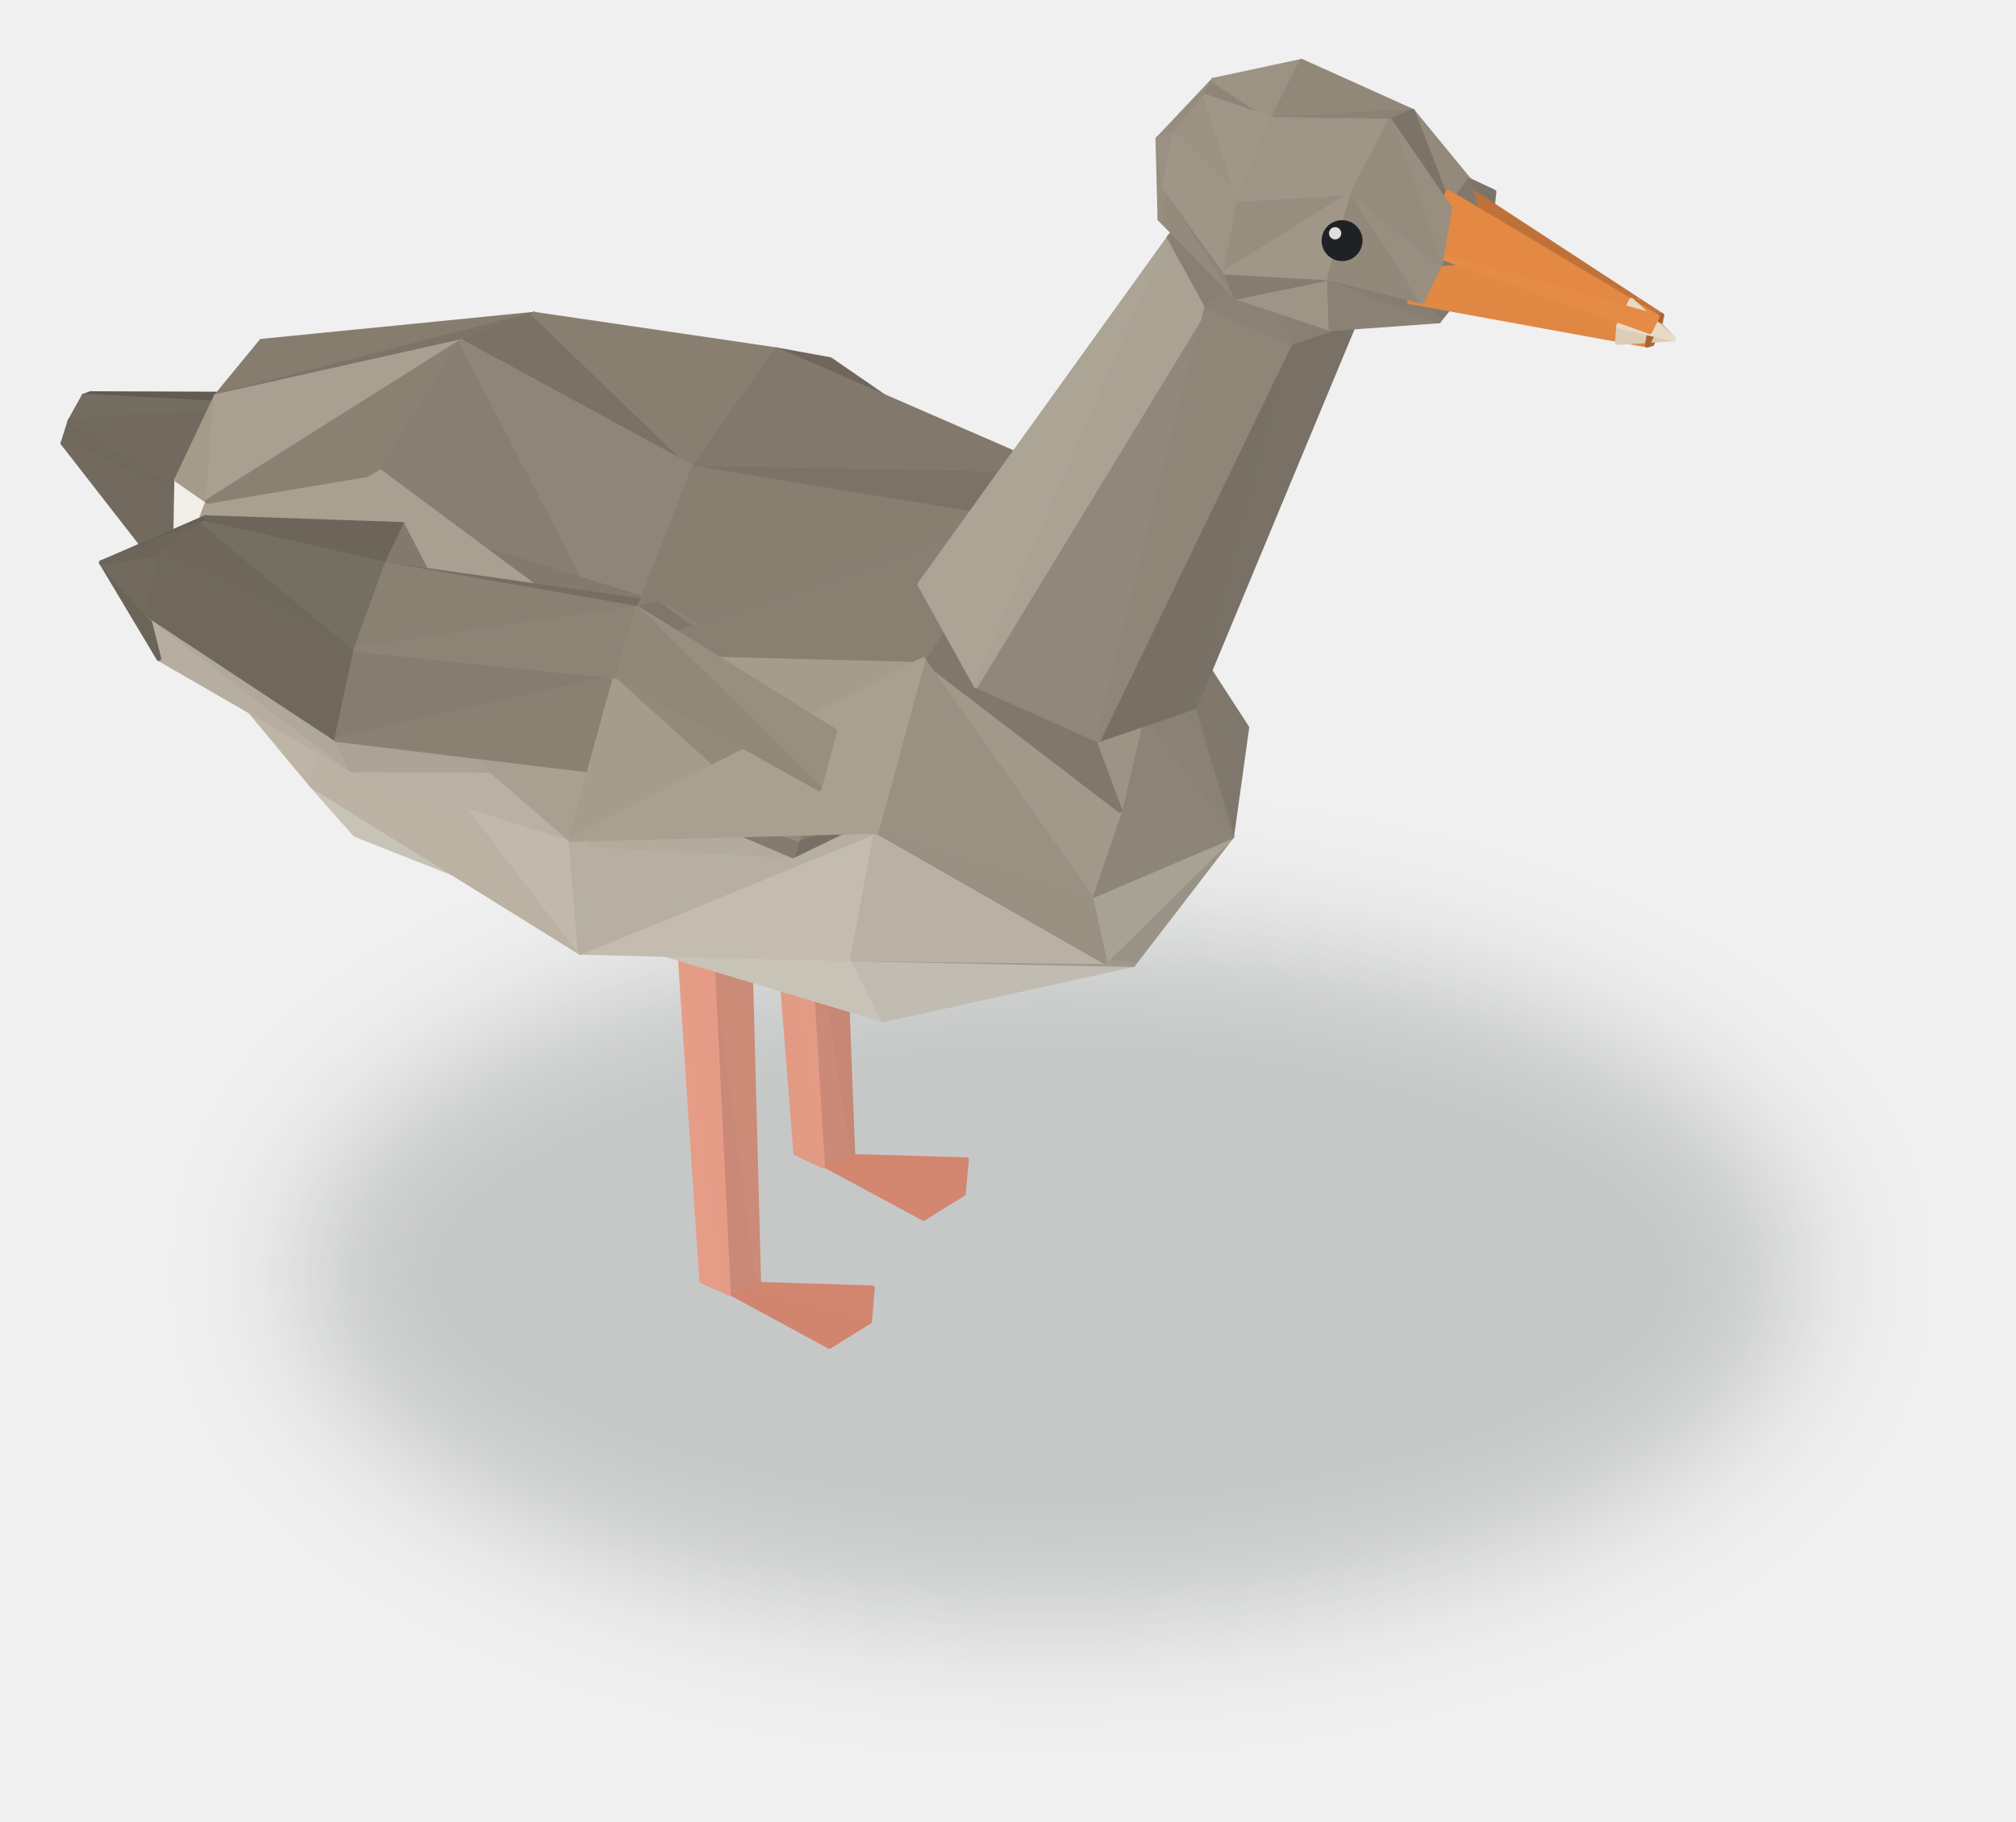
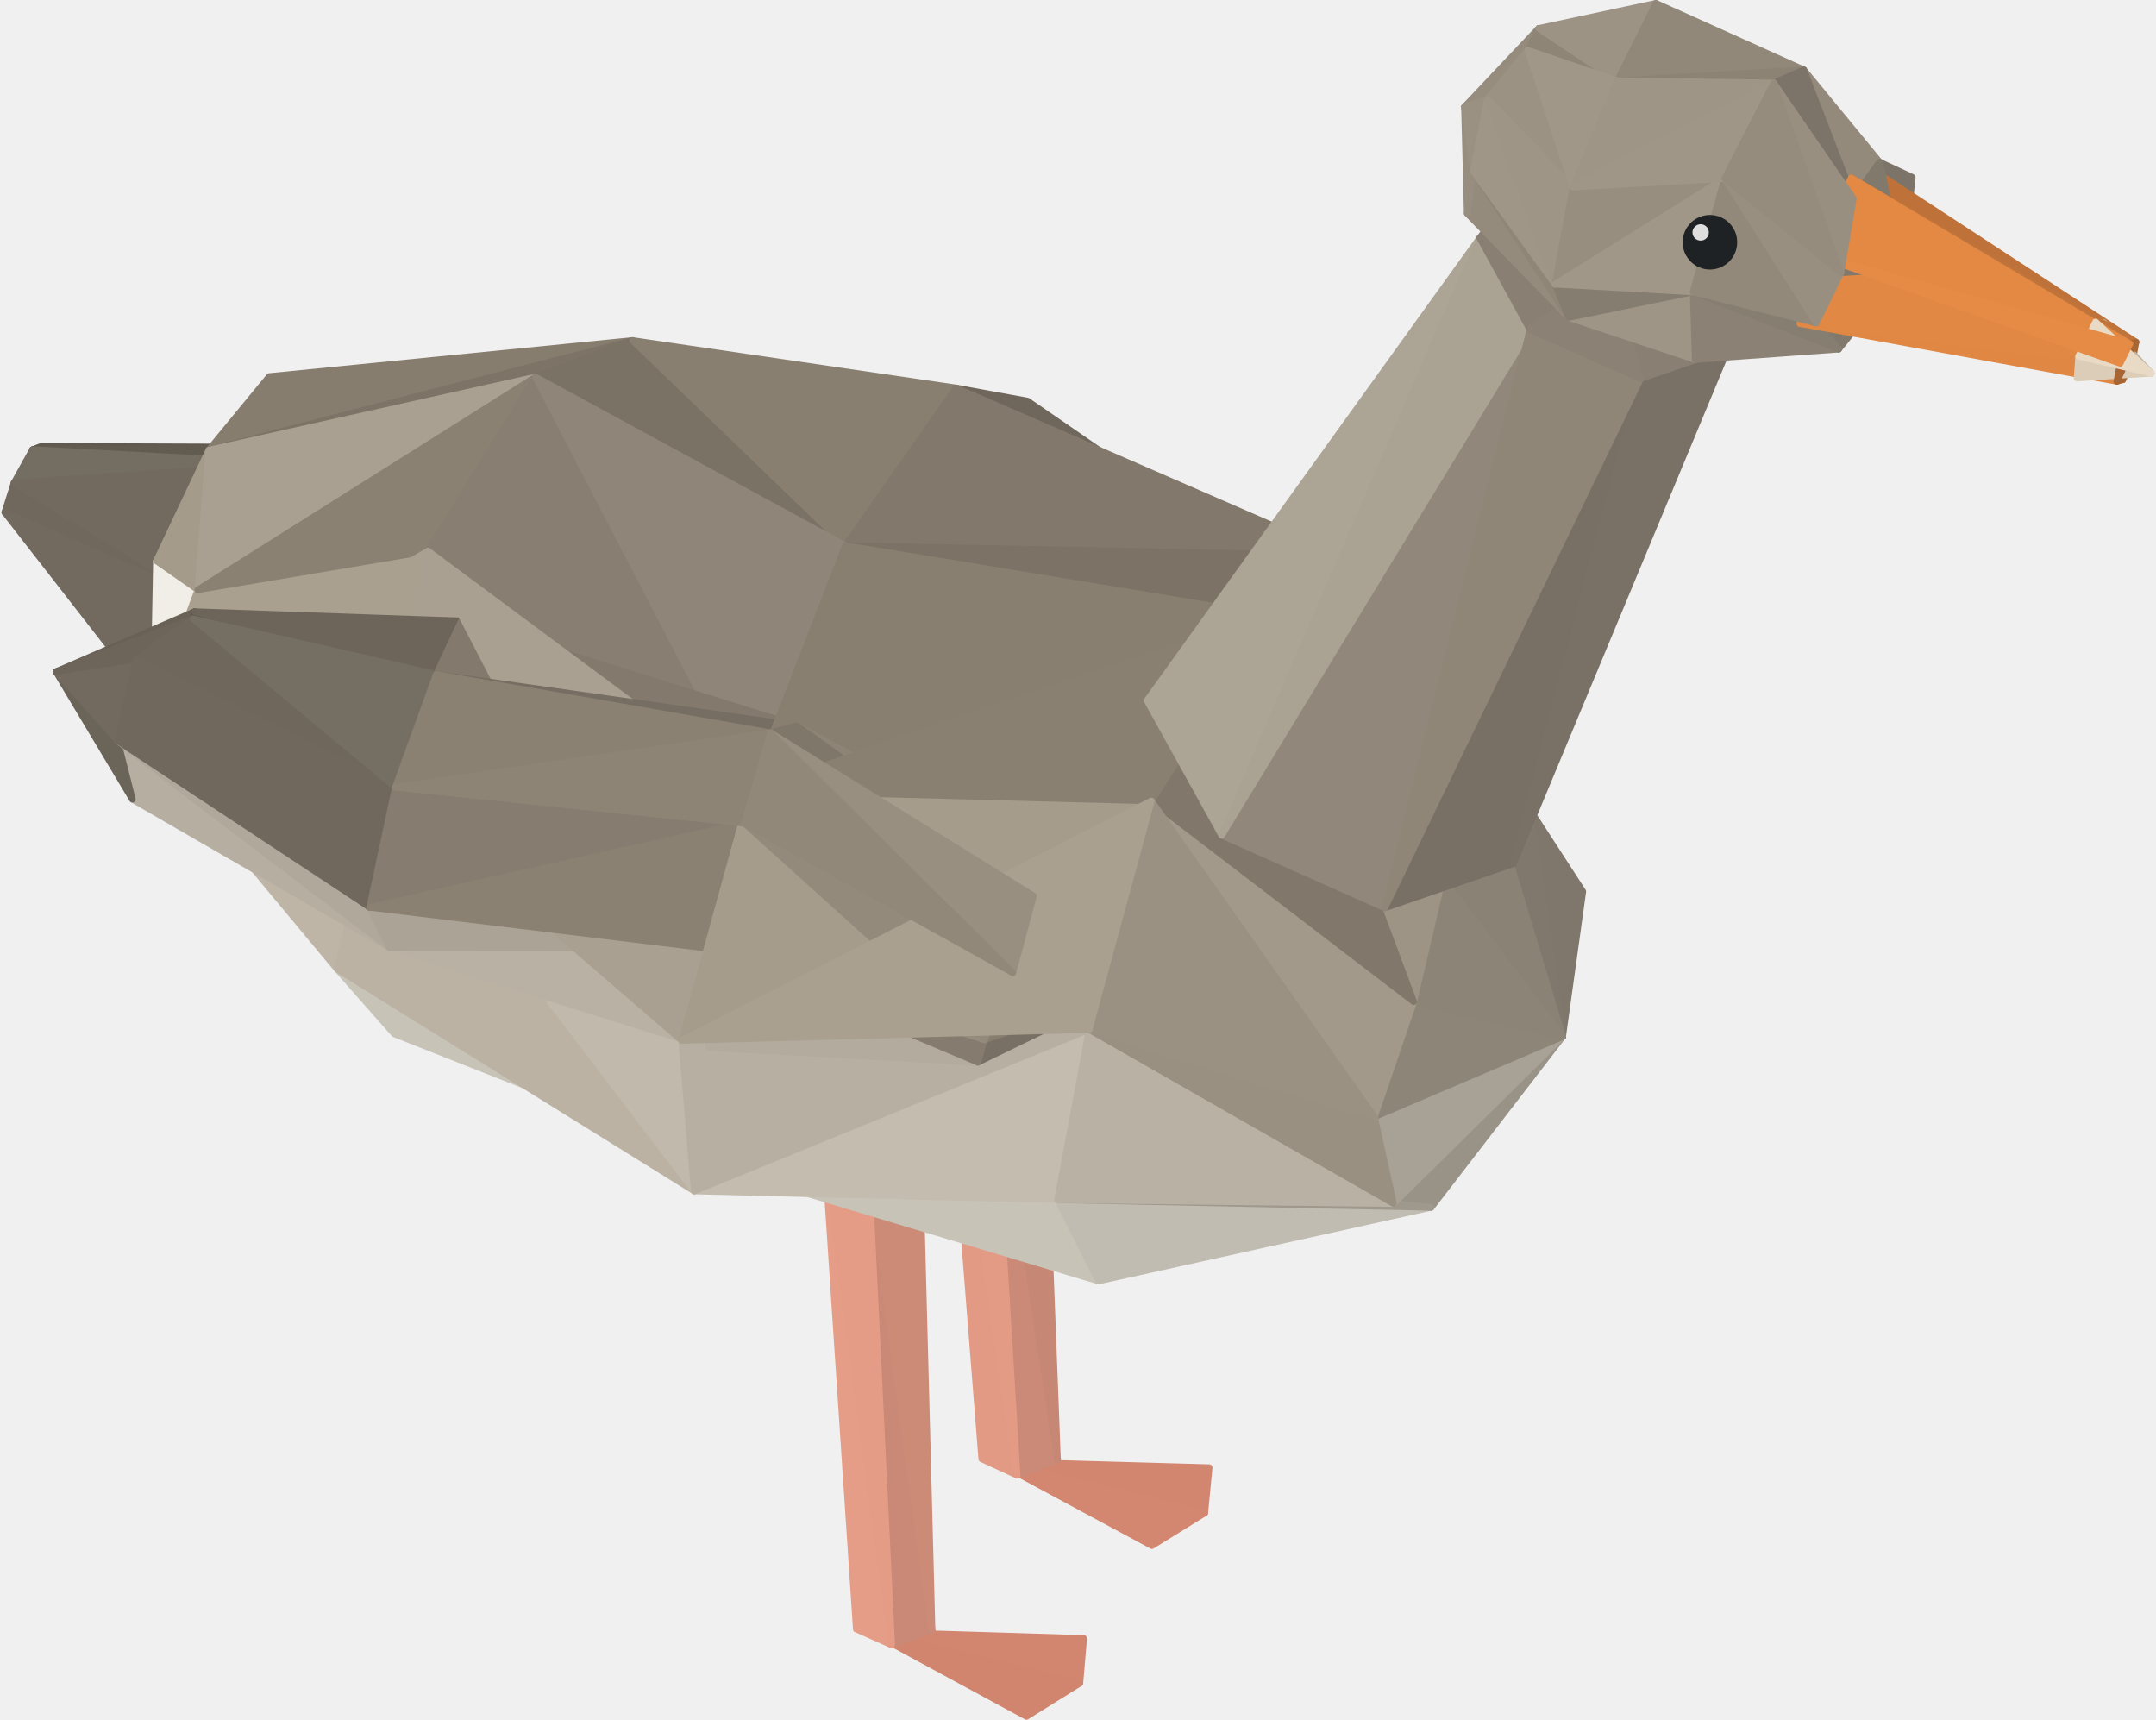
- <svg xmlns="http://www.w3.org/2000/svg" width="197" height="178" viewBox="0 0 197 178" fill="none">
-   <g opacity="0.2" filter="url(#filter0_f_454_3809)">
-     <path d="M102.718 158.409C143.282 158.409 176.165 143.211 176.165 124.464C176.165 105.717 143.282 90.519 102.718 90.519C62.154 90.519 29.271 105.717 29.271 124.464C29.271 143.211 62.154 158.409 102.718 158.409Z" fill="#1E2A26" />
-   </g>
+ <svg xmlns="http://www.w3.org/2000/svg" width="158" height="126" viewBox="5.922 5.757 157.809 126.024" fill="none">
  <path d="M78.809 112.869L94.442 113.309L94.122 116.627L78.809 112.869Z" fill="#D2856F" stroke-width="0.48" stroke-linejoin="round" stroke="#D2856F" />
  <path d="M78.809 112.869L94.122 116.627L90.244 119.026L78.809 112.869Z" fill="#D38670" stroke-width="0.48" stroke-linejoin="round" stroke="#D38670" />
  <path d="M69.613 125.344L85.246 125.824L84.966 129.102L69.613 125.344Z" fill="#D2856F" stroke-width="0.48" stroke-linejoin="round" stroke="#D2856F" />
  <path d="M69.613 125.344L84.966 129.102L81.048 131.541L69.613 125.344Z" fill="#D1856F" stroke-width="0.48" stroke-linejoin="round" stroke="#D1856F" />
  <path d="M75.05 78.245L80.368 113.869L77.769 112.669L75.05 78.245Z" fill="#E29A85" stroke-width="0.48" stroke-linejoin="round" stroke="#E29A85" />
  <path d="M78.289 79.724L83.327 112.749L80.368 113.869L78.289 79.724Z" fill="#CB8A77" stroke-width="0.48" stroke-linejoin="round" stroke="#CB8A77" />
  <path d="M78.289 79.724L82.007 78.325L83.327 112.749L78.289 79.724Z" fill="#C68774" stroke-width="0.48" stroke-linejoin="round" stroke="#C68774" />
  <path d="M75.05 78.245L78.289 79.724L80.368 113.869L75.05 78.245Z" fill="#E39B85" stroke-width="0.48" stroke-linejoin="round" stroke="#E39B85" />
  <path d="M66.254 90.16L71.172 126.303L68.573 125.144L66.254 90.16Z" fill="#E59D88" stroke-width="0.48" stroke-linejoin="round" stroke="#E59D88" />
  <path d="M69.493 91.639L74.131 125.224L71.172 126.303L69.493 91.639Z" fill="#CA8976" stroke-width="0.48" stroke-linejoin="round" stroke="#CA8976" />
  <path d="M30.431 38.543L8.201 38.703L8.84 38.463L30.431 38.543Z" fill="#60594F" stroke-width="0.48" stroke-linejoin="round" stroke="#60594F" />
  <path d="M30.431 38.542L27.632 39.742L8.201 38.702L30.431 38.542Z" fill="#625B50" stroke-width="0.48" stroke-linejoin="round" stroke="#625B50" />
  <path d="M27.632 39.742L6.841 41.142L8.201 38.703L27.632 39.742Z" fill="#746D61" stroke-width="0.48" stroke-linejoin="round" stroke="#746D61" />
  <path d="M21.835 50.258L6.162 43.301L6.841 41.142L21.835 50.258Z" fill="#70685C" stroke-width="0.48" stroke-linejoin="round" stroke="#70685C" />
  <path d="M69.493 91.639L73.211 90.279L74.131 125.224L69.493 91.639Z" fill="#CB8B77" stroke-width="0.48" stroke-linejoin="round" stroke="#CB8B77" />
  <path d="M66.254 90.16L69.493 91.639L71.172 126.303L66.254 90.16Z" fill="#E59C86" stroke-width="0.48" stroke-linejoin="round" stroke="#E59C86" />
  <path d="M21.835 50.258L18.836 59.574L6.162 43.301L21.835 50.258Z" fill="#726A5E" stroke-width="0.48" stroke-linejoin="round" stroke="#726A5E" />
  <path d="M27.632 39.742L21.835 50.258L6.841 41.142L27.632 39.742Z" fill="#726A5E" stroke-width="0.48" stroke-linejoin="round" stroke="#726A5E" />
  <path d="M52.181 30.706L21.115 38.742L25.553 33.345L52.181 30.706Z" fill="#877D6F" stroke-width="0.48" stroke-linejoin="round" stroke="#877D6F" />
  <path d="M17.277 46.859L20.315 48.978L17.077 57.694L17.277 46.859Z" fill="#F1EEE8" stroke-width="0.48" stroke-linejoin="round" stroke="#F1EEE8" />
  <path d="M17.277 46.859L21.115 38.743L20.315 48.978L17.277 46.859Z" fill="#A49B8B" stroke-width="0.48" stroke-linejoin="round" stroke="#A49B8B" />
  <path d="M62.216 92.399L34.709 81.523L30.511 76.766L62.216 92.399Z" fill="#C8C3B7" stroke-width="0.48" stroke-linejoin="round" stroke="#C8C3B7" />
  <path d="M105.917 52.217L75.89 34.185L81.128 35.144L105.917 52.217Z" fill="#70675C" stroke-width="0.48" stroke-linejoin="round" stroke="#70675C" />
  <path d="M52.181 30.706L45.064 33.385L21.115 38.742L52.181 30.706Z" fill="#7D7467" stroke-width="0.48" stroke-linejoin="round" stroke="#7D7467" />
  <path d="M33.909 63.131L19.396 63.411L17.077 57.694L33.909 63.131Z" fill="#E6E4DE" stroke-width="0.48" stroke-linejoin="round" stroke="#E6E4DE" />
  <path d="M45.064 33.385L20.315 48.978L21.115 38.742L45.064 33.385Z" fill="#AAA091" stroke-width="0.48" stroke-linejoin="round" stroke="#AAA091" />
  <path d="M33.909 63.132L30.511 76.766L19.395 63.412L33.909 63.132Z" fill="#BEB5A6" stroke-width="0.48" stroke-linejoin="round" stroke="#BEB5A6" />
  <path d="M117.991 65.171L115.313 64.971L105.917 52.216L117.991 65.171Z" fill="#888073" stroke-width="0.48" stroke-linejoin="round" stroke="#888073" />
  <path d="M83.327 93.678L86.326 99.635L62.216 92.398L83.327 93.678Z" fill="#C8C3B7" stroke-width="0.48" stroke-linejoin="round" stroke="#C8C3B7" />
  <path d="M37.188 46.139L17.077 57.694L20.315 48.978L37.188 46.139Z" fill="#A9A090" stroke-width="0.48" stroke-linejoin="round" stroke="#A9A090" />
  <path d="M120.35 81.724L117.991 65.171L121.829 71.088L120.35 81.724Z" fill="#7F776B" stroke-width="0.48" stroke-linejoin="round" stroke="#7F776B" />
  <path d="M67.774 45.739L45.064 33.385L52.181 30.706L67.774 45.739Z" fill="#7A7265" stroke-width="0.48" stroke-linejoin="round" stroke="#7A7265" />
  <path d="M75.89 34.184L67.774 45.739L52.181 30.706L75.89 34.184Z" fill="#897F71" stroke-width="0.48" stroke-linejoin="round" stroke="#897F71" />
  <path d="M45.064 33.385L37.188 46.139L20.315 48.978L45.064 33.385Z" fill="#8B8173" stroke-width="0.48" stroke-linejoin="round" stroke="#8B8173" />
  <path d="M56.699 93.038L30.511 76.766L33.909 63.132L56.699 93.038Z" fill="#BBB2A4" stroke-width="0.48" stroke-linejoin="round" stroke="#BBB2A4" />
  <path d="M110.715 94.237L86.326 99.635L83.327 93.678L110.715 94.237Z" fill="#C1BCB1" stroke-width="0.48" stroke-linejoin="round" stroke="#C1BCB1" />
  <path d="M37.188 46.139L33.909 63.132L17.077 57.694L37.188 46.139Z" fill="#A9A090" stroke-width="0.48" stroke-linejoin="round" stroke="#A9A090" />
  <path d="M120.35 81.723L110.715 94.237L107.956 93.958L120.35 81.723Z" fill="#999387" stroke-width="0.48" stroke-linejoin="round" stroke="#999387" />
  <path d="M120.35 81.723L115.312 64.971L117.991 65.171L120.35 81.723Z" fill="#80786C" stroke-width="0.48" stroke-linejoin="round" stroke="#80786C" />
  <path d="M34.349 75.206L15.517 64.331L14.438 60.053L34.349 75.206Z" fill="#B6AEA0" stroke-width="0.48" stroke-linejoin="round" stroke="#B6AEA0" />
  <path d="M9.92 54.975L14.438 60.053L15.517 64.331L9.92 54.975Z" fill="#6B6458" stroke-width="0.48" stroke-linejoin="round" stroke="#6B6458" />
  <path d="M9.92 54.975L20.075 50.577L19.955 51.097L9.92 54.975Z" fill="#696156" stroke-width="0.48" stroke-linejoin="round" stroke="#696156" />
  <path d="M104.118 46.459L67.774 45.739L75.89 34.185L104.118 46.459Z" fill="#82786B" stroke-width="0.48" stroke-linejoin="round" stroke="#82786B" />
  <path d="M107.956 93.958L110.715 94.237L83.327 93.678L107.956 93.958Z" fill="#9F988C" stroke-width="0.48" stroke-linejoin="round" stroke="#9F988C" />
  <path d="M32.909 72.248L34.349 75.206L14.438 60.053L32.909 72.248Z" fill="#B0A89A" stroke-width="0.48" stroke-linejoin="round" stroke="#B0A89A" />
  <path d="M9.92 54.975L15.797 54.056L14.438 60.053L9.92 54.975Z" fill="#726A5E" stroke-width="0.48" stroke-linejoin="round" stroke="#726A5E" />
  <path d="M9.92 54.975L19.955 51.097L15.797 54.056L9.92 54.975Z" fill="#6D6559" stroke-width="0.48" stroke-linejoin="round" stroke="#6D6559" />
  <path d="M115.312 64.971L111.554 70.128L104.117 46.459L115.312 64.971Z" fill="#7E7568" stroke-width="0.48" stroke-linejoin="round" stroke="#7E7568" />
  <path d="M55.779 82.003L56.699 93.038L33.909 63.132L55.779 82.003Z" fill="#C1B9AB" stroke-width="0.48" stroke-linejoin="round" stroke="#C1B9AB" />
  <path d="M120.35 81.723L107.956 93.958L106.556 87.6L120.35 81.723Z" fill="#A8A195" stroke-width="0.48" stroke-linejoin="round" stroke="#A8A195" />
  <path d="M120.35 81.723L111.554 70.128L115.313 64.971L120.35 81.723Z" fill="#8A8274" stroke-width="0.48" stroke-linejoin="round" stroke="#8A8274" />
  <path d="M32.909 72.248L14.438 60.053L15.797 54.056L32.909 72.248Z" fill="#70685C" stroke-width="0.48" stroke-linejoin="round" stroke="#70685C" />
  <path d="M57.658 75.246L57.738 82.523L34.349 75.206L57.658 75.246Z" fill="#B9B1A3" stroke-width="0.48" stroke-linejoin="round" stroke="#B9B1A3" />
  <path d="M57.658 75.246L34.349 75.206L32.909 72.248L57.658 75.246Z" fill="#ABA396" stroke-width="0.48" stroke-linejoin="round" stroke="#ABA396" />
  <path d="M111.554 70.128L98.88 50.857L104.118 46.459L111.554 70.128Z" fill="#71695E" stroke-width="0.48" stroke-linejoin="round" stroke="#71695E" />
  <path d="M60.817 63.691L37.188 46.139L45.064 33.385L60.817 63.691Z" fill="#887E71" stroke-width="0.48" stroke-linejoin="round" stroke="#887E71" />
  <path d="M37.787 55.175L19.955 51.097L20.075 50.577L37.787 55.175Z" fill="#5F584E" stroke-width="0.48" stroke-linejoin="round" stroke="#5F584E" />
  <path d="M104.118 46.459L98.88 50.857L67.774 45.739L104.118 46.459Z" fill="#7C7366" stroke-width="0.48" stroke-linejoin="round" stroke="#7C7366" />
  <path d="M55.779 82.003L33.909 63.132L37.188 46.139L55.779 82.003Z" fill="#AAA091" stroke-width="0.48" stroke-linejoin="round" stroke="#AAA091" />
  <path d="M39.626 51.257L37.787 55.175L20.075 50.577L39.626 51.257Z" fill="#6D6559" stroke-width="0.48" stroke-linejoin="round" stroke="#6D6559" />
  <path d="M85.646 81.204L83.327 93.678L56.699 93.038L85.646 81.204Z" fill="#C4BCAE" stroke-width="0.48" stroke-linejoin="round" stroke="#C4BCAE" />
  <path d="M34.789 63.452L15.797 54.056L19.955 51.097L34.789 63.452Z" fill="#6F675B" stroke-width="0.48" stroke-linejoin="round" stroke="#6F675B" />
  <path d="M67.774 45.739L60.817 63.691L45.064 33.385L67.774 45.739Z" fill="#8F8679" stroke-width="0.48" stroke-linejoin="round" stroke="#8F8679" />
  <path d="M34.789 63.451L32.909 72.248L15.797 54.056L34.789 63.451Z" fill="#70685D" stroke-width="0.48" stroke-linejoin="round" stroke="#70685D" />
  <path d="M120.35 81.723L106.556 87.601L109.435 79.165L120.35 81.723Z" fill="#8D8577" stroke-width="0.48" stroke-linejoin="round" stroke="#8D8577" />
  <path d="M120.35 81.723L109.435 79.164L111.554 70.128L120.35 81.723Z" fill="#8C8476" stroke-width="0.48" stroke-linejoin="round" stroke="#8C8476" />
  <path d="M85.646 81.204L56.699 93.038L55.779 82.003L85.646 81.204Z" fill="#B6AFA2" stroke-width="0.48" stroke-linejoin="round" stroke="#B6AFA2" />
  <path d="M77.49 83.602L57.738 82.523L57.658 75.246L77.49 83.602Z" fill="#B3AB9D" stroke-width="0.48" stroke-linejoin="round" stroke="#B3AB9D" />
  <path d="M64.216 58.933L37.787 55.175L39.627 51.257L64.216 58.933Z" fill="#83796C" stroke-width="0.48" stroke-linejoin="round" stroke="#83796C" />
  <path d="M37.787 55.175L34.789 63.452L19.955 51.097L37.787 55.175Z" fill="#756E62" stroke-width="0.48" stroke-linejoin="round" stroke="#756E62" />
  <path d="M87.445 78.765L77.49 83.603L77.969 81.963L87.445 78.765Z" fill="#787064" stroke-width="0.48" stroke-linejoin="round" stroke="#787064" />
  <path d="M107.956 93.958L83.327 93.678L85.646 81.204L107.956 93.958Z" fill="#B9B1A4" stroke-width="0.48" stroke-linejoin="round" stroke="#B9B1A4" />
  <path d="M60.817 63.691L55.779 82.003L37.188 46.139L60.817 63.691Z" fill="#AAA091" stroke-width="0.48" stroke-linejoin="round" stroke="#AAA091" />
  <path d="M77.969 81.963L77.49 83.602L57.658 75.246L77.969 81.963Z" fill="#857C6F" stroke-width="0.48" stroke-linejoin="round" stroke="#857C6F" />
  <path d="M106.556 87.601L107.956 93.958L85.646 81.204L106.556 87.601Z" fill="#999081" stroke-width="0.48" stroke-linejoin="round" stroke="#999081" />
  <path d="M111.554 70.128L109.435 79.164L98.88 50.857L111.554 70.128Z" fill="#9E9485" stroke-width="0.48" stroke-linejoin="round" stroke="#9E9485" />
  <path d="M60.377 66.091L32.909 72.248L34.789 63.452L60.377 66.091Z" fill="#867C6F" stroke-width="0.48" stroke-linejoin="round" stroke="#867C6F" />
  <path d="M64.216 58.934L62.296 59.453L37.787 55.175L64.216 58.934Z" fill="#766E62" stroke-width="0.48" stroke-linejoin="round" stroke="#766E62" />
  <path d="M60.377 66.09L57.658 75.246L32.909 72.248L60.377 66.09Z" fill="#8B8173" stroke-width="0.48" stroke-linejoin="round" stroke="#8B8173" />
  <path d="M98.88 50.857L60.817 63.691L67.774 45.739L98.88 50.857Z" fill="#897F71" stroke-width="0.48" stroke-linejoin="round" stroke="#897F71" />
  <path d="M82.767 69.009L81.567 71.408L64.215 58.934L82.767 69.009Z" fill="#8D8476" stroke-width="0.48" stroke-linejoin="round" stroke="#8D8476" />
  <path d="M87.445 78.765L77.969 81.963L80.048 77.045L87.445 78.765Z" fill="#877E70" stroke-width="0.48" stroke-linejoin="round" stroke="#877E70" />
  <path d="M62.296 59.453L34.789 63.452L37.787 55.175L62.296 59.453Z" fill="#8B8173" stroke-width="0.48" stroke-linejoin="round" stroke="#8B8173" />
  <path d="M81.568 71.408L62.296 59.453L64.216 58.934L81.568 71.408Z" fill="#7F776A" stroke-width="0.48" stroke-linejoin="round" stroke="#7F776A" />
  <path d="M87.445 78.764L81.568 71.408L82.767 69.009L87.445 78.764Z" fill="#7C7468" stroke-width="0.48" stroke-linejoin="round" stroke="#7C7468" />
  <path d="M109.435 79.165L106.556 87.601L90.204 64.451L109.435 79.165Z" fill="#A3998A" stroke-width="0.48" stroke-linejoin="round" stroke="#A3998A" />
  <path d="M77.969 81.963L57.658 75.246L60.377 66.09L77.969 81.963Z" fill="#958C7D" stroke-width="0.48" stroke-linejoin="round" stroke="#958C7D" />
  <path d="M109.435 79.164L90.204 64.451L98.88 50.857L109.435 79.164Z" fill="#81786B" stroke-width="0.48" stroke-linejoin="round" stroke="#81786B" />
  <path d="M90.204 64.451L55.779 82.003L60.817 63.691L90.204 64.451Z" fill="#A69C8C" stroke-width="0.48" stroke-linejoin="round" stroke="#A69C8C" />
  <path d="M98.88 50.857L90.204 64.451L60.817 63.691L98.88 50.857Z" fill="#8A8072" stroke-width="0.48" stroke-linejoin="round" stroke="#8A8072" />
  <path d="M87.445 78.764L80.048 77.045L81.568 71.408L87.445 78.764Z" fill="#887F72" stroke-width="0.48" stroke-linejoin="round" stroke="#887F72" />
  <path d="M62.296 59.453L60.377 66.09L34.789 63.451L62.296 59.453Z" fill="#8E8476" stroke-width="0.48" stroke-linejoin="round" stroke="#8E8476" />
  <path d="M80.048 77.045L77.969 81.963L60.377 66.09L80.048 77.045Z" fill="#948A7B" stroke-width="0.48" stroke-linejoin="round" stroke="#948A7B" />
  <path d="M106.556 87.601L85.646 81.204L90.204 64.451L106.556 87.601Z" fill="#9B9183" stroke-width="0.48" stroke-linejoin="round" stroke="#9B9183" />
  <path d="M90.204 64.451L85.646 81.204L55.779 82.003L90.204 64.451Z" fill="#A9A090" stroke-width="0.48" stroke-linejoin="round" stroke="#A9A090" />
  <path d="M81.568 71.408L80.048 77.045L62.296 59.453L81.568 71.408Z" fill="#998F80" stroke-width="0.48" stroke-linejoin="round" stroke="#998F80" />
  <path d="M80.048 77.045L60.377 66.09L62.296 59.453L80.048 77.045Z" fill="#918879" stroke-width="0.48" stroke-linejoin="round" stroke="#918879" />
  <path d="M116.752 69.049L107.316 72.287L126.067 33.505L116.752 69.049Z" fill="#787064" stroke-width="0.48" stroke-linejoin="round" stroke="#787064" />
  <path d="M95.361 66.97L89.884 57.094L114.273 23.189L95.361 66.97Z" fill="#ACA495" stroke-width="0.48" stroke-linejoin="round" stroke="#ACA495" />
  <path d="M107.316 72.288L95.361 66.97L117.951 29.907L107.316 72.288Z" fill="#91877A" stroke-width="0.48" stroke-linejoin="round" stroke="#91877A" />
  <path d="M116.752 69.049L126.068 33.505L132.465 31.306L116.752 69.049Z" fill="#797166" stroke-width="0.48" stroke-linejoin="round" stroke="#797166" />
  <path d="M95.361 66.97L114.273 23.189L117.951 29.906L95.361 66.97Z" fill="#AAA293" stroke-width="0.48" stroke-linejoin="round" stroke="#AAA293" />
  <path d="M123.789 25.788L125.788 19.231L132.345 24.949L123.789 25.788Z" fill="#887F72" stroke-width="0.48" stroke-linejoin="round" stroke="#887F72" />
  <path d="M107.316 72.288L117.951 29.907L126.067 33.505L107.316 72.288Z" fill="#8F8678" stroke-width="0.48" stroke-linejoin="round" stroke="#8F8678" />
  <path d="M123.789 25.788L117.751 18.472L125.788 19.231L123.789 25.788Z" fill="#887F72" stroke-width="0.48" stroke-linejoin="round" stroke="#887F72" />
  <path d="M123.789 25.788L132.345 24.949L132.465 31.306L123.789 25.788Z" fill="#8A8174" stroke-width="0.48" stroke-linejoin="round" stroke="#8A8174" />
  <path d="M123.789 25.788L114.273 23.19L117.751 18.472L123.789 25.788Z" fill="#898073" stroke-width="0.48" stroke-linejoin="round" stroke="#898073" />
  <path d="M123.789 25.789L132.465 31.306L126.068 33.505L123.789 25.789Z" fill="#898073" stroke-width="0.48" stroke-linejoin="round" stroke="#898073" />
  <path d="M123.789 25.788L117.951 29.906L114.273 23.189L123.789 25.788Z" fill="#898073" stroke-width="0.48" stroke-linejoin="round" stroke="#898073" />
  <path d="M123.789 25.789L126.068 33.505L117.951 29.907L123.789 25.789Z" fill="#8B8174" stroke-width="0.48" stroke-linejoin="round" stroke="#8B8174" />
  <path d="M113.153 13.594L118.591 7.836L117.791 9.436L113.153 13.594Z" fill="#958C7D" stroke-width="0.48" stroke-linejoin="round" stroke="#958C7D" />
  <path d="M120.79 29.027L113.353 21.391L113.793 18.312L120.79 29.027Z" fill="#958B7D" stroke-width="0.48" stroke-linejoin="round" stroke="#958B7D" />
  <path d="M113.153 13.594L113.793 18.312L113.353 21.39L113.153 13.594Z" fill="#978E7F" stroke-width="0.48" stroke-linejoin="round" stroke="#978E7F" />
  <path d="M119.791 26.588L120.79 29.027L113.793 18.312L119.791 26.588Z" fill="#8F8678" stroke-width="0.48" stroke-linejoin="round" stroke="#8F8678" />
  <path d="M113.153 13.594L117.791 9.436L114.833 13.034L113.153 13.594Z" fill="#978D7F" stroke-width="0.48" stroke-linejoin="round" stroke="#978D7F" />
  <path d="M113.153 13.594L114.833 13.034L113.793 18.312L113.153 13.594Z" fill="#9A9182" stroke-width="0.48" stroke-linejoin="round" stroke="#9A9182" />
  <path d="M124.348 11.675L117.791 9.436L118.591 7.836L124.348 11.675Z" fill="#8E8577" stroke-width="0.48" stroke-linejoin="round" stroke="#8E8577" />
  <path d="M129.906 27.148L130.066 32.106L120.79 29.027L129.906 27.148Z" fill="#9E9587" stroke-width="0.48" stroke-linejoin="round" stroke="#9E9587" />
  <path d="M127.187 5.997L124.348 11.675L118.591 7.836L127.187 5.997Z" fill="#9D9384" stroke-width="0.48" stroke-linejoin="round" stroke="#9D9384" />
  <path d="M129.906 27.148L120.79 29.027L119.791 26.588L129.906 27.148Z" fill="#857D70" stroke-width="0.48" stroke-linejoin="round" stroke="#857D70" />
  <path d="M119.791 26.588L113.793 18.312L114.833 13.034L119.791 26.588Z" fill="#A09688" stroke-width="0.48" stroke-linejoin="round" stroke="#A09688" />
  <path d="M145.299 25.468L143.58 17.632L145.979 18.751L145.299 25.468Z" fill="#7C7468" stroke-width="0.48" stroke-linejoin="round" stroke="#7C7468" />
  <path d="M145.299 25.469L140.581 31.346L138.942 29.427L145.299 25.469Z" fill="#81796C" stroke-width="0.48" stroke-linejoin="round" stroke="#81796C" />
  <path d="M138.022 10.875L124.348 11.675L127.187 5.997L138.022 10.875Z" fill="#91887A" stroke-width="0.48" stroke-linejoin="round" stroke="#91887A" />
  <path d="M140.581 31.346L130.066 32.106L129.906 27.148L140.581 31.346Z" fill="#8B8275" stroke-width="0.48" stroke-linejoin="round" stroke="#8B8275" />
  <path d="M121.11 19.471L114.833 13.034L117.791 9.436L121.11 19.471Z" fill="#9C9283" stroke-width="0.48" stroke-linejoin="round" stroke="#9C9283" />
  <path d="M141.501 18.792L143.22 18.312L162.371 30.826L141.501 18.792Z" fill="#BE7239" stroke-width="0.48" stroke-linejoin="round" stroke="#BE7239" />
  <path d="M143.58 17.632L141.661 20.311L138.022 10.875L143.58 17.632Z" fill="#938A7C" stroke-width="0.48" stroke-linejoin="round" stroke="#938A7C" />
  <path d="M121.11 19.471L119.791 26.588L114.833 13.034L121.11 19.471Z" fill="#9E9586" stroke-width="0.48" stroke-linejoin="round" stroke="#9E9586" />
  <path d="M138.942 29.427L140.581 31.346L129.906 27.148L138.942 29.427Z" fill="#867E71" stroke-width="0.48" stroke-linejoin="round" stroke="#867E71" />
  <path d="M138.022 10.875L135.823 11.835L124.348 11.675L138.022 10.875Z" fill="#8C8375" stroke-width="0.48" stroke-linejoin="round" stroke="#8C8375" />
  <path d="M124.348 11.675L121.11 19.471L117.791 9.436L124.348 11.675Z" fill="#A19789" stroke-width="0.48" stroke-linejoin="round" stroke="#A19789" />
  <path d="M141.661 20.311L135.823 11.835L138.022 10.875L141.661 20.311Z" fill="#7C7468" stroke-width="0.48" stroke-linejoin="round" stroke="#7C7468" />
  <path d="M145.299 25.468L141.661 20.311L143.58 17.632L145.299 25.468Z" fill="#81796C" stroke-width="0.48" stroke-linejoin="round" stroke="#81796C" />
  <path d="M145.299 25.469L138.942 29.427L140.741 25.749L145.299 25.469Z" fill="#7C7469" stroke-width="0.48" stroke-linejoin="round" stroke="#7C7469" />
  <path d="M161.652 32.266L162.131 32.145L161.412 33.585L161.652 32.266Z" fill="#A96633" stroke-width="0.48" stroke-linejoin="round" stroke="#A96633" />
  <path d="M161.652 32.266L162.371 30.826L162.131 32.146L161.652 32.266Z" fill="#A76532" stroke-width="0.48" stroke-linejoin="round" stroke="#A76532" />
  <path d="M159.413 29.347L160.012 29.387L163.491 33.105L159.413 29.347Z" fill="#C0B3A2" stroke-width="0.48" stroke-linejoin="round" stroke="#C0B3A2" />
  <path d="M137.742 29.467L161.212 32.386L160.972 33.705L137.742 29.467Z" fill="#E08743" stroke-width="0.48" stroke-linejoin="round" stroke="#E08743" />
  <path d="M161.652 32.266L161.412 33.585L160.972 33.705L161.652 32.266Z" fill="#AA6633" stroke-width="0.48" stroke-linejoin="round" stroke="#AA6633" />
  <path d="M141.501 18.791L162.371 30.826L161.932 30.946L141.501 18.791Z" fill="#C0743A" stroke-width="0.48" stroke-linejoin="round" stroke="#C0743A" />
  <path d="M137.742 29.467L138.742 24.389L161.212 32.386L137.742 29.467Z" fill="#E18844" stroke-width="0.48" stroke-linejoin="round" stroke="#E18844" />
  <path d="M145.299 25.469L140.741 25.749L141.661 20.311L145.299 25.469Z" fill="#81796C" stroke-width="0.48" stroke-linejoin="round" stroke="#81796C" />
  <path d="M161.652 32.266L161.931 30.946L162.371 30.826L161.652 32.266Z" fill="#A86633" stroke-width="0.48" stroke-linejoin="round" stroke="#A86633" />
  <path d="M132.225 18.831L119.791 26.588L121.11 19.471L132.225 18.831Z" fill="#988E80" stroke-width="0.48" stroke-linejoin="round" stroke="#988E80" />
  <path d="M158.053 33.465L158.173 31.866L163.491 33.105L158.053 33.465Z" fill="#DCCDB9" stroke-width="0.48" stroke-linejoin="round" stroke="#DCCDB9" />
  <path d="M138.742 24.389L141.501 18.791L161.932 30.946L138.742 24.389Z" fill="#E38944" stroke-width="0.48" stroke-linejoin="round" stroke="#E38944" />
  <path d="M132.225 18.831L129.906 27.148L119.791 26.588L132.225 18.831Z" fill="#A09788" stroke-width="0.48" stroke-linejoin="round" stroke="#A09788" />
  <path d="M161.652 32.266L160.972 33.705L161.212 32.386L161.652 32.266Z" fill="#A86533" stroke-width="0.48" stroke-linejoin="round" stroke="#A86533" />
  <path d="M135.823 11.835L121.11 19.471L124.348 11.675L135.823 11.835Z" fill="#9F9586" stroke-width="0.48" stroke-linejoin="round" stroke="#9F9586" />
  <path d="M161.652 32.266L161.212 32.386L161.932 30.946L161.652 32.266Z" fill="#A86533" stroke-width="0.48" stroke-linejoin="round" stroke="#A86533" />
  <path d="M158.173 31.866L159.413 29.347L163.491 33.105L158.173 31.866Z" fill="#E9DAC5" stroke-width="0.48" stroke-linejoin="round" stroke="#E9DAC5" />
  <path d="M138.742 24.389L161.932 30.946L161.212 32.386L138.742 24.389Z" fill="#E58B46" stroke-width="0.48" stroke-linejoin="round" stroke="#E58B46" />
  <path d="M138.942 29.427L129.906 27.148L132.225 18.831L138.942 29.427Z" fill="#92897B" stroke-width="0.48" stroke-linejoin="round" stroke="#92897B" />
  <path d="M141.661 20.311L140.741 25.748L135.823 11.835L141.661 20.311Z" fill="#988F80" stroke-width="0.48" stroke-linejoin="round" stroke="#988F80" />
  <path d="M140.741 25.748L138.942 29.427L132.225 18.831L140.741 25.748Z" fill="#998F81" stroke-width="0.48" stroke-linejoin="round" stroke="#998F81" />
  <path d="M135.823 11.835L132.225 18.831L121.11 19.471L135.823 11.835Z" fill="#A09688" stroke-width="0.48" stroke-linejoin="round" stroke="#A09688" />
  <path d="M140.741 25.748L132.225 18.831L135.823 11.835L140.741 25.748Z" fill="#958C7D" stroke-width="0.48" stroke-linejoin="round" stroke="#958C7D" />
  <path d="M131.145 25.509C132.249 25.509 133.144 24.613 133.144 23.509C133.144 22.405 132.249 21.51 131.145 21.51C130.041 21.51 129.146 22.405 129.146 23.509C129.146 24.613 130.041 25.509 131.145 25.509Z" fill="#1F2224" />
  <path opacity="0.85" d="M130.466 23.389C130.797 23.389 131.065 23.121 131.065 22.79C131.065 22.459 130.797 22.19 130.466 22.19C130.134 22.19 129.866 22.459 129.866 22.79C129.866 23.121 130.134 23.389 130.466 23.389Z" fill="white" />
-   <defs>
-     <filter id="filter0_f_454_3809" x="16.477" y="77.725" width="172.483" height="93.478" filterUnits="userSpaceOnUse" color-interpolation-filters="sRGB">
-       <feFlood flood-opacity="0" result="BackgroundImageFix" />
-       <feBlend mode="normal" in="SourceGraphic" in2="BackgroundImageFix" result="shape" />
-       <feGaussianBlur stdDeviation="6.397" result="effect1_foregroundBlur_454_3809" />
-     </filter>
-   </defs>
</svg>
